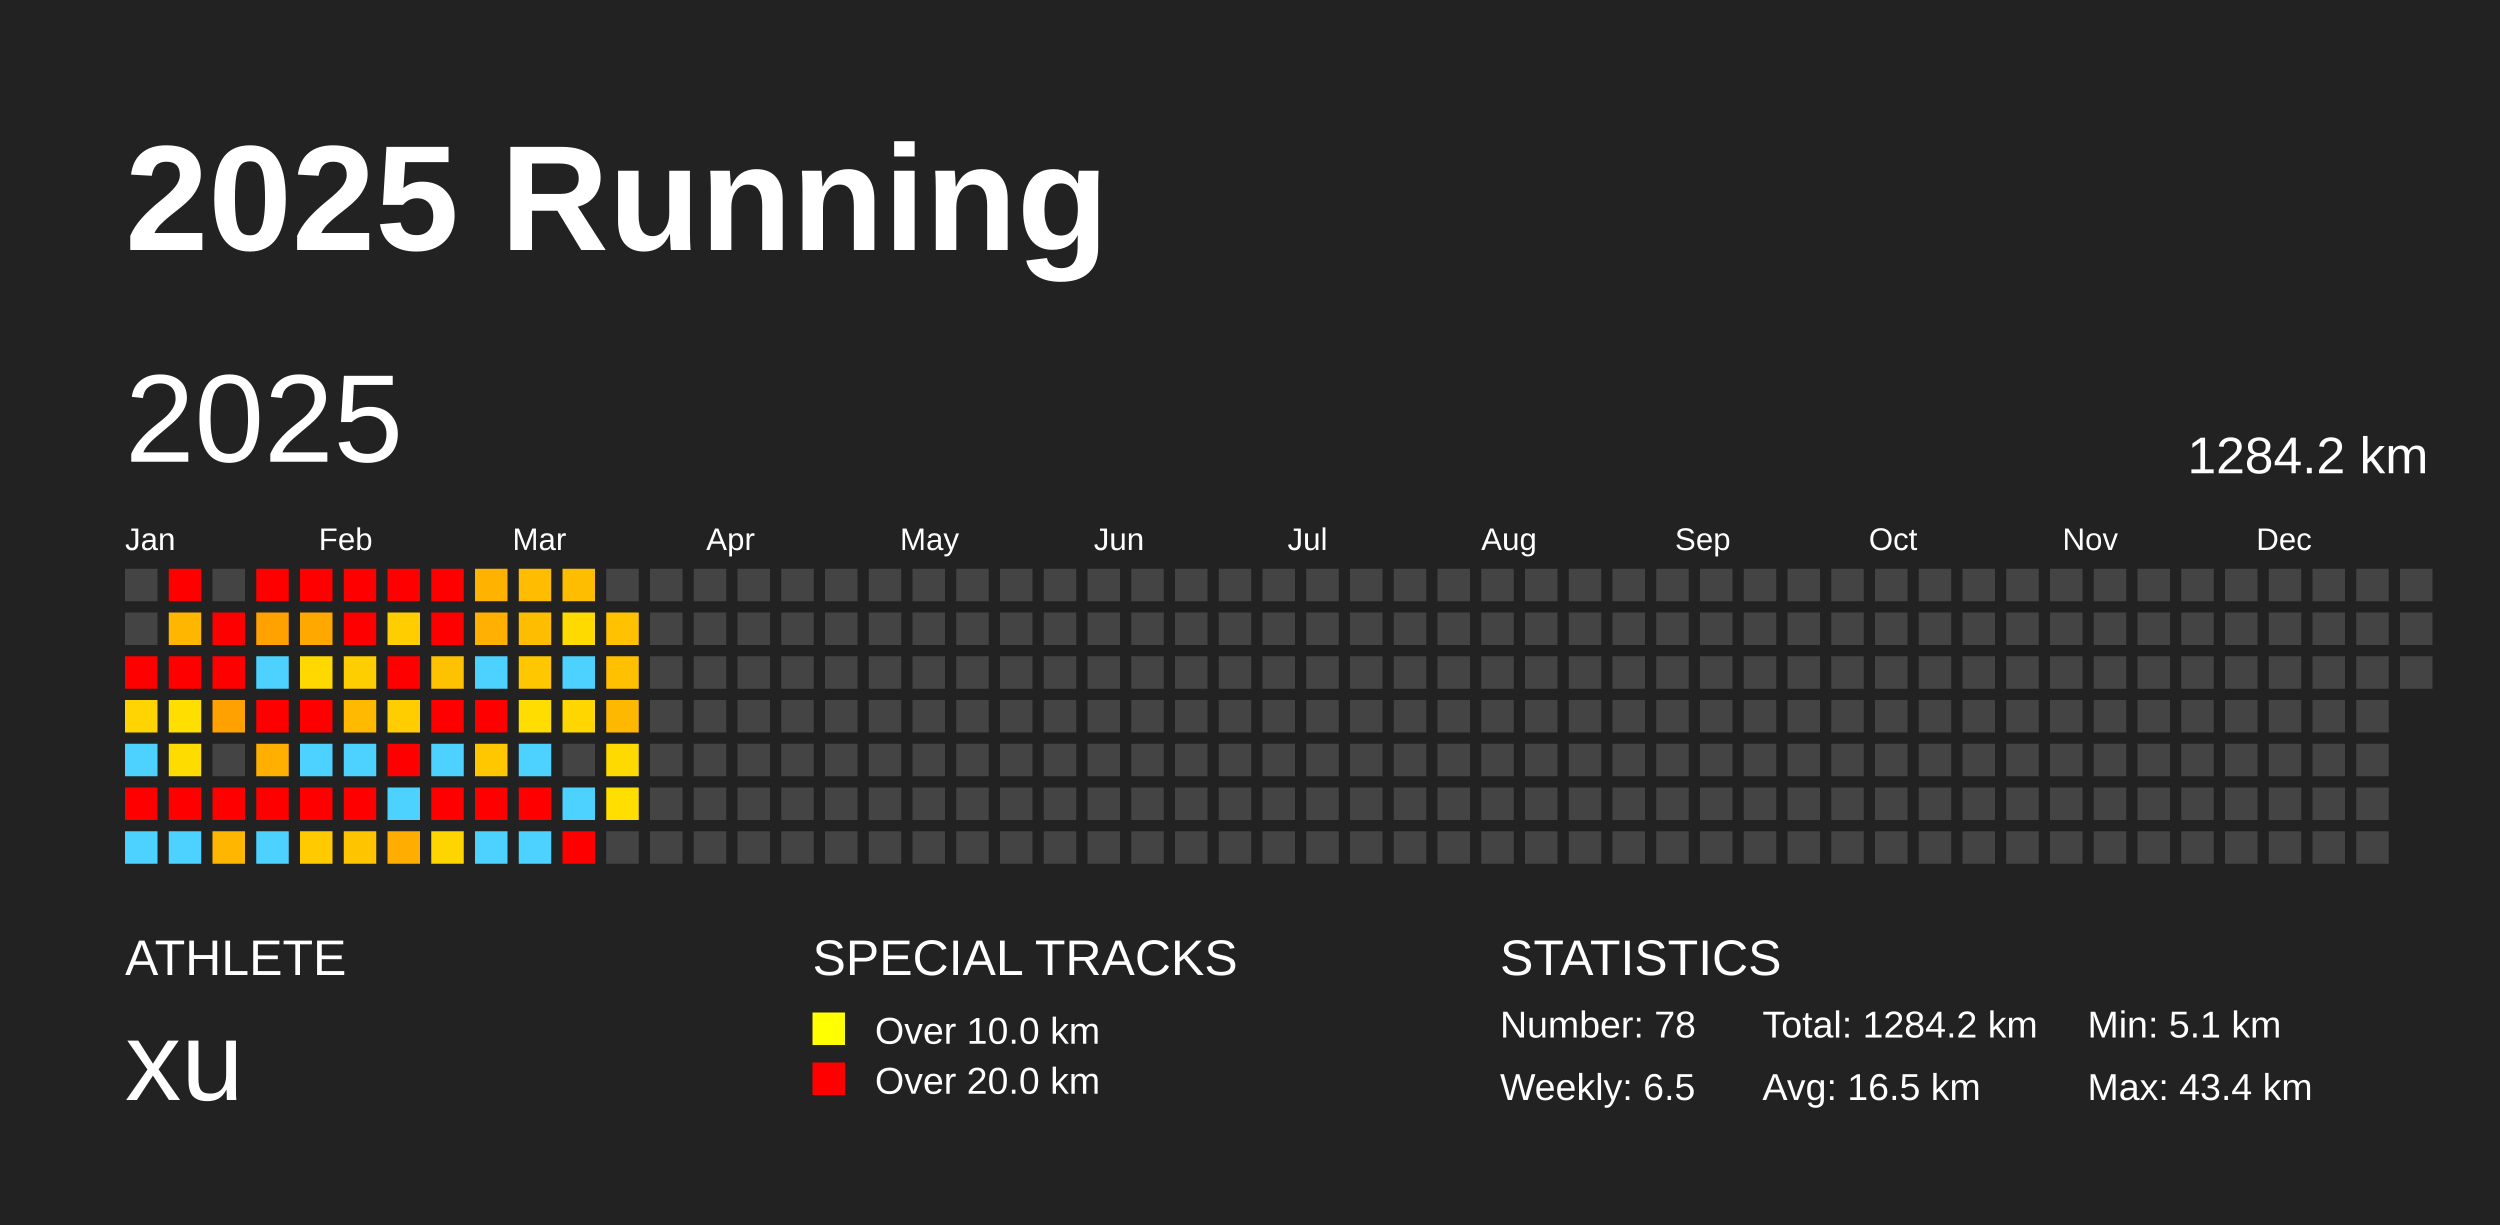
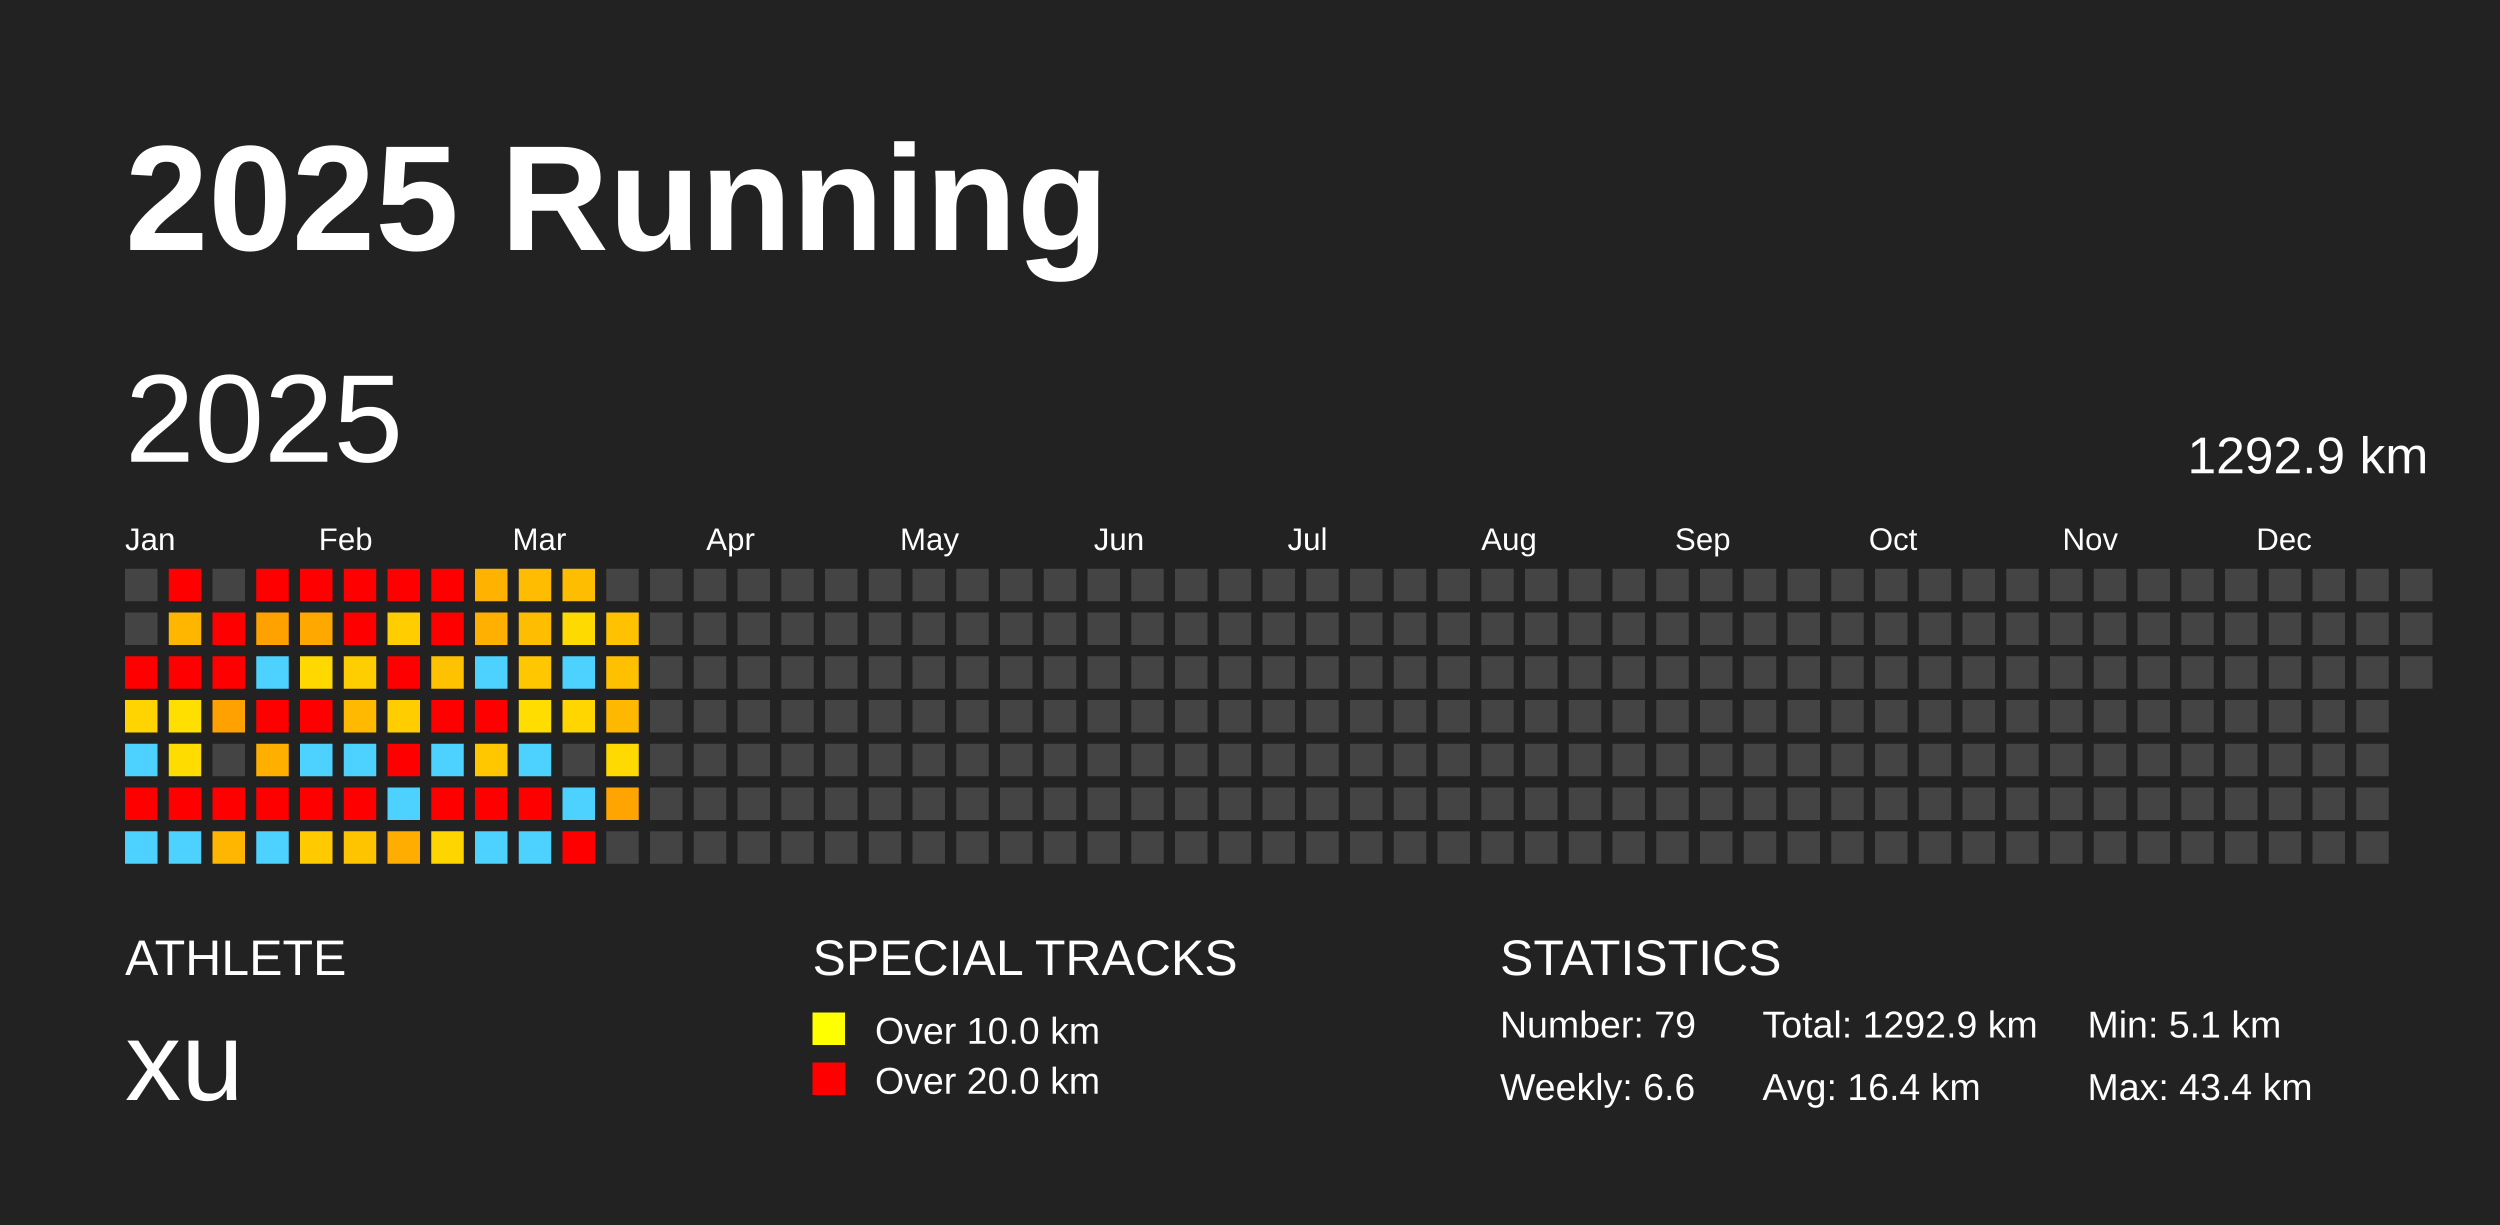
<svg xmlns="http://www.w3.org/2000/svg" baseProfile="full" height="98mm" version="1.1" viewBox="0,0,200,98" width="200mm">
  <defs />
  <rect fill="#222222" height="98" width="200" x="0" y="0" />
  <text fill="#FFFFFF" style="font-size:12px; font-family:Arial; font-weight:bold;" x="10" y="20">2025 Running</text>
  <text fill="#FFFFFF" style="font-size:4px; font-family:Arial" x="10" y="78">ATHLETE</text>
  <text fill="#FFFFFF" style="font-size:9px; font-family:Arial" x="10" y="88">xu</text>
  <text fill="#FFFFFF" style="font-size:4px; font-family:Arial" x="65" y="78">SPECIAL TRACKS</text>
  <rect fill="yellow" height="2.6" width="2.6" x="65" y="81" />
  <text fill="#FFFFFF" style="font-size:3px; font-family:Arial" x="70" y="83.5">Over 10.0 km</text>
  <rect fill="red" height="2.6" width="2.6" x="65" y="85" />
  <text fill="#FFFFFF" style="font-size:3px; font-family:Arial" x="70" y="87.5">Over 20.0 km</text>
  <text fill="#FFFFFF" style="font-size:4px; font-family:Arial" x="120" y="78">STATISTICS</text>
-   <text fill="#FFFFFF" style="font-size:3px; font-family:Arial" x="120" y="83">Number: 78</text>
-   <text fill="#FFFFFF" style="font-size:3px; font-family:Arial" x="120" y="88">Weekly: 6.5</text>
-   <text fill="#FFFFFF" style="font-size:3px; font-family:Arial" x="141" y="83">Total: 1284.2 km</text>
-   <text fill="#FFFFFF" style="font-size:3px; font-family:Arial" x="141" y="88">Avg: 16.5 km</text>
+   <text fill="#FFFFFF" style="font-size:3px; font-family:Arial" x="120" y="83">Number: 79</text>
+   <text fill="#FFFFFF" style="font-size:3px; font-family:Arial" x="120" y="88">Weekly: 6.6</text>
+   <text fill="#FFFFFF" style="font-size:3px; font-family:Arial" x="141" y="83">Total: 1292.9 km</text>
+   <text fill="#FFFFFF" style="font-size:3px; font-family:Arial" x="141" y="88">Avg: 16.4 km</text>
  <text fill="#FFFFFF" style="font-size:3px; font-family:Arial" x="167" y="83">Min: 5.1 km</text>
  <text fill="#FFFFFF" style="font-size:3px; font-family:Arial" x="167" y="88">Max: 43.4 km</text>
  <text dominant-baseline="hanging" fill="#FFFFFF" style="font-size:10.0px; font-family:Arial;" x="10" y="30">2025</text>
-   <text dominant-baseline="hanging" fill="#FFFFFF" style="font-size:4.125px; font-family:Arial;" x="175" y="35">1284.2 km</text>
+   <text dominant-baseline="hanging" fill="#FFFFFF" style="font-size:4.125px; font-family:Arial;" x="175" y="35">1292.9 km</text>
  <text fill="#FFFFFF" style="font-size:2.5px; font-family:Arial" x="10.0" y="44">Jan</text>
  <text fill="#FFFFFF" style="font-size:2.5px; font-family:Arial" x="25.5" y="44">Feb</text>
  <text fill="#FFFFFF" style="font-size:2.5px; font-family:Arial" x="41.0" y="44">Mar</text>
  <text fill="#FFFFFF" style="font-size:2.5px; font-family:Arial" x="56.5" y="44">Apr</text>
  <text fill="#FFFFFF" style="font-size:2.5px; font-family:Arial" x="72.0" y="44">May</text>
  <text fill="#FFFFFF" style="font-size:2.5px; font-family:Arial" x="87.5" y="44">Jun</text>
  <text fill="#FFFFFF" style="font-size:2.5px; font-family:Arial" x="103.0" y="44">Jul</text>
  <text fill="#FFFFFF" style="font-size:2.5px; font-family:Arial" x="118.5" y="44">Aug</text>
  <text fill="#FFFFFF" style="font-size:2.5px; font-family:Arial" x="134.0" y="44">Sep</text>
  <text fill="#FFFFFF" style="font-size:2.5px; font-family:Arial" x="149.5" y="44">Oct</text>
  <text fill="#FFFFFF" style="font-size:2.5px; font-family:Arial" x="165.0" y="44">Nov</text>
  <text fill="#FFFFFF" style="font-size:2.5px; font-family:Arial" x="180.5" y="44">Dec</text>
  <rect fill="#444444" height="2.6" width="2.6" x="10.0" y="45.5" />
  <rect fill="#444444" height="2.6" width="2.6" x="10.0" y="49.0" />
  <rect fill="red" height="2.6" width="2.6" x="10.0" y="52.5" />
  <rect fill="#ffd400" height="2.6" width="2.6" x="10.0" y="56.0" />
  <rect fill="#4dd2ff" height="2.6" width="2.6" x="10.0" y="59.5" />
  <rect fill="red" height="2.6" width="2.6" x="10.0" y="63.0" />
  <rect fill="#4dd2ff" height="2.6" width="2.6" x="10.0" y="66.5" />
  <rect fill="red" height="2.6" width="2.6" x="13.5" y="45.5" />
  <rect fill="#ffb600" height="2.6" width="2.6" x="13.5" y="49.0" />
  <rect fill="red" height="2.6" width="2.6" x="13.5" y="52.5" />
  <rect fill="#ffdf00" height="2.6" width="2.6" x="13.5" y="56.0" />
  <rect fill="#ffdc00" height="2.6" width="2.6" x="13.5" y="59.5" />
  <rect fill="red" height="2.6" width="2.6" x="13.5" y="63.0" />
  <rect fill="#4dd2ff" height="2.6" width="2.6" x="13.5" y="66.5" />
  <rect fill="#444444" height="2.6" width="2.6" x="17.0" y="45.5" />
  <rect fill="red" height="2.6" width="2.6" x="17.0" y="49.0" />
  <rect fill="red" height="2.6" width="2.6" x="17.0" y="52.5" />
  <rect fill="#ffa100" height="2.6" width="2.6" x="17.0" y="56.0" />
  <rect fill="#444444" height="2.6" width="2.6" x="17.0" y="59.5" />
  <rect fill="red" height="2.6" width="2.6" x="17.0" y="63.0" />
  <rect fill="#ffb600" height="2.6" width="2.6" x="17.0" y="66.5" />
  <rect fill="red" height="2.6" width="2.6" x="20.5" y="45.5" />
  <rect fill="#ffa200" height="2.6" width="2.6" x="20.5" y="49.0" />
  <rect fill="#4dd2ff" height="2.6" width="2.6" x="20.5" y="52.5" />
  <rect fill="red" height="2.6" width="2.6" x="20.5" y="56.0" />
  <rect fill="#ffaf00" height="2.6" width="2.6" x="20.5" y="59.5" />
  <rect fill="red" height="2.6" width="2.6" x="20.5" y="63.0" />
  <rect fill="#4dd2ff" height="2.6" width="2.6" x="20.5" y="66.5" />
  <rect fill="red" height="2.6" width="2.6" x="24.0" y="45.5" />
  <rect fill="#ffa900" height="2.6" width="2.6" x="24.0" y="49.0" />
  <rect fill="#ffd800" height="2.6" width="2.6" x="24.0" y="52.5" />
  <rect fill="red" height="2.6" width="2.6" x="24.0" y="56.0" />
  <rect fill="#4dd2ff" height="2.6" width="2.6" x="24.0" y="59.5" />
  <rect fill="red" height="2.6" width="2.6" x="24.0" y="63.0" />
  <rect fill="#ffca00" height="2.6" width="2.6" x="24.0" y="66.5" />
  <rect fill="red" height="2.6" width="2.6" x="27.5" y="45.5" />
  <rect fill="red" height="2.6" width="2.6" x="27.5" y="49.0" />
  <rect fill="#ffce00" height="2.6" width="2.6" x="27.5" y="52.5" />
  <rect fill="#ffba00" height="2.6" width="2.6" x="27.5" y="56.0" />
  <rect fill="#4dd2ff" height="2.6" width="2.6" x="27.5" y="59.5" />
  <rect fill="red" height="2.6" width="2.6" x="27.5" y="63.0" />
  <rect fill="#ffc400" height="2.6" width="2.6" x="27.5" y="66.5" />
  <rect fill="red" height="2.6" width="2.6" x="31.0" y="45.5" />
  <rect fill="#ffcd00" height="2.6" width="2.6" x="31.0" y="49.0" />
  <rect fill="red" height="2.6" width="2.6" x="31.0" y="52.5" />
  <rect fill="#ffcd00" height="2.6" width="2.6" x="31.0" y="56.0" />
  <rect fill="red" height="2.6" width="2.6" x="31.0" y="59.5" />
  <rect fill="#4dd2ff" height="2.6" width="2.6" x="31.0" y="63.0" />
  <rect fill="#ffad00" height="2.6" width="2.6" x="31.0" y="66.5" />
  <rect fill="red" height="2.6" width="2.6" x="34.5" y="45.5" />
  <rect fill="red" height="2.6" width="2.6" x="34.5" y="49.0" />
  <rect fill="#ffc200" height="2.6" width="2.6" x="34.5" y="52.5" />
  <rect fill="red" height="2.6" width="2.6" x="34.5" y="56.0" />
  <rect fill="#4dd2ff" height="2.6" width="2.6" x="34.5" y="59.5" />
  <rect fill="red" height="2.6" width="2.6" x="34.5" y="63.0" />
  <rect fill="#ffd500" height="2.6" width="2.6" x="34.5" y="66.5" />
  <rect fill="#ffb200" height="2.6" width="2.6" x="38.0" y="45.5" />
  <rect fill="#ffb000" height="2.6" width="2.6" x="38.0" y="49.0" />
  <rect fill="#4dd2ff" height="2.6" width="2.6" x="38.0" y="52.5" />
  <rect fill="red" height="2.6" width="2.6" x="38.0" y="56.0" />
  <rect fill="#ffc700" height="2.6" width="2.6" x="38.0" y="59.5" />
  <rect fill="red" height="2.6" width="2.6" x="38.0" y="63.0" />
  <rect fill="#4dd2ff" height="2.6" width="2.6" x="38.0" y="66.5" />
  <rect fill="#ffbc00" height="2.6" width="2.6" x="41.5" y="45.5" />
  <rect fill="#ffbd00" height="2.6" width="2.6" x="41.5" y="49.0" />
  <rect fill="#ffc700" height="2.6" width="2.6" x="41.5" y="52.5" />
  <rect fill="#ffdd00" height="2.6" width="2.6" x="41.5" y="56.0" />
  <rect fill="#4dd2ff" height="2.6" width="2.6" x="41.5" y="59.5" />
  <rect fill="red" height="2.6" width="2.6" x="41.5" y="63.0" />
  <rect fill="#4dd2ff" height="2.6" width="2.6" x="41.5" y="66.5" />
  <rect fill="#ffbd00" height="2.6" width="2.6" x="45.0" y="45.5" />
  <rect fill="#ffda00" height="2.6" width="2.6" x="45.0" y="49.0" />
  <rect fill="#4dd2ff" height="2.6" width="2.6" x="45.0" y="52.5" />
  <rect fill="#ffd600" height="2.6" width="2.6" x="45.0" y="56.0" />
  <rect fill="#444444" height="2.6" width="2.6" x="45.0" y="59.5" />
  <rect fill="#4dd2ff" height="2.6" width="2.6" x="45.0" y="63.0" />
  <rect fill="red" height="2.6" width="2.6" x="45.0" y="66.5" />
  <rect fill="#444444" height="2.6" width="2.6" x="48.5" y="45.5" />
  <rect fill="#ffc100" height="2.6" width="2.6" x="48.5" y="49.0" />
  <rect fill="#ffc000" height="2.6" width="2.6" x="48.5" y="52.5" />
  <rect fill="#ffb800" height="2.6" width="2.6" x="48.5" y="56.0" />
  <rect fill="#ffda00" height="2.6" width="2.6" x="48.5" y="59.5" />
-   <rect fill="#ffde00" height="2.6" width="2.6" x="48.5" y="63.0" />
+   <rect fill="#ffa400" height="2.6" width="2.6" x="48.5" y="63.0" />
  <rect fill="#444444" height="2.6" width="2.6" x="48.5" y="66.5" />
  <rect fill="#444444" height="2.6" width="2.6" x="52.0" y="45.5" />
  <rect fill="#444444" height="2.6" width="2.6" x="52.0" y="49.0" />
  <rect fill="#444444" height="2.6" width="2.6" x="52.0" y="52.5" />
  <rect fill="#444444" height="2.6" width="2.6" x="52.0" y="56.0" />
  <rect fill="#444444" height="2.6" width="2.6" x="52.0" y="59.5" />
  <rect fill="#444444" height="2.6" width="2.6" x="52.0" y="63.0" />
  <rect fill="#444444" height="2.6" width="2.6" x="52.0" y="66.5" />
  <rect fill="#444444" height="2.6" width="2.6" x="55.5" y="45.5" />
  <rect fill="#444444" height="2.6" width="2.6" x="55.5" y="49.0" />
  <rect fill="#444444" height="2.6" width="2.6" x="55.5" y="52.5" />
  <rect fill="#444444" height="2.6" width="2.6" x="55.5" y="56.0" />
  <rect fill="#444444" height="2.6" width="2.6" x="55.5" y="59.5" />
  <rect fill="#444444" height="2.6" width="2.6" x="55.5" y="63.0" />
  <rect fill="#444444" height="2.6" width="2.6" x="55.5" y="66.5" />
  <rect fill="#444444" height="2.6" width="2.6" x="59.0" y="45.5" />
  <rect fill="#444444" height="2.6" width="2.6" x="59.0" y="49.0" />
  <rect fill="#444444" height="2.6" width="2.6" x="59.0" y="52.5" />
  <rect fill="#444444" height="2.6" width="2.6" x="59.0" y="56.0" />
  <rect fill="#444444" height="2.6" width="2.6" x="59.0" y="59.5" />
  <rect fill="#444444" height="2.6" width="2.6" x="59.0" y="63.0" />
  <rect fill="#444444" height="2.6" width="2.6" x="59.0" y="66.5" />
  <rect fill="#444444" height="2.6" width="2.6" x="62.5" y="45.5" />
  <rect fill="#444444" height="2.6" width="2.6" x="62.5" y="49.0" />
  <rect fill="#444444" height="2.6" width="2.6" x="62.5" y="52.5" />
  <rect fill="#444444" height="2.6" width="2.6" x="62.5" y="56.0" />
  <rect fill="#444444" height="2.6" width="2.6" x="62.5" y="59.5" />
  <rect fill="#444444" height="2.6" width="2.6" x="62.5" y="63.0" />
  <rect fill="#444444" height="2.6" width="2.6" x="62.5" y="66.5" />
  <rect fill="#444444" height="2.6" width="2.6" x="66.0" y="45.5" />
  <rect fill="#444444" height="2.6" width="2.6" x="66.0" y="49.0" />
  <rect fill="#444444" height="2.6" width="2.6" x="66.0" y="52.5" />
  <rect fill="#444444" height="2.6" width="2.6" x="66.0" y="56.0" />
  <rect fill="#444444" height="2.6" width="2.6" x="66.0" y="59.5" />
  <rect fill="#444444" height="2.6" width="2.6" x="66.0" y="63.0" />
  <rect fill="#444444" height="2.6" width="2.6" x="66.0" y="66.5" />
  <rect fill="#444444" height="2.6" width="2.6" x="69.5" y="45.5" />
  <rect fill="#444444" height="2.6" width="2.6" x="69.5" y="49.0" />
  <rect fill="#444444" height="2.6" width="2.6" x="69.5" y="52.5" />
  <rect fill="#444444" height="2.6" width="2.6" x="69.5" y="56.0" />
  <rect fill="#444444" height="2.6" width="2.6" x="69.5" y="59.5" />
  <rect fill="#444444" height="2.6" width="2.6" x="69.5" y="63.0" />
  <rect fill="#444444" height="2.6" width="2.6" x="69.5" y="66.5" />
  <rect fill="#444444" height="2.6" width="2.6" x="73.0" y="45.5" />
  <rect fill="#444444" height="2.6" width="2.6" x="73.0" y="49.0" />
  <rect fill="#444444" height="2.6" width="2.6" x="73.0" y="52.5" />
  <rect fill="#444444" height="2.6" width="2.6" x="73.0" y="56.0" />
  <rect fill="#444444" height="2.6" width="2.6" x="73.0" y="59.5" />
  <rect fill="#444444" height="2.6" width="2.6" x="73.0" y="63.0" />
  <rect fill="#444444" height="2.6" width="2.6" x="73.0" y="66.5" />
  <rect fill="#444444" height="2.6" width="2.6" x="76.5" y="45.5" />
  <rect fill="#444444" height="2.6" width="2.6" x="76.5" y="49.0" />
  <rect fill="#444444" height="2.6" width="2.6" x="76.5" y="52.5" />
  <rect fill="#444444" height="2.6" width="2.6" x="76.5" y="56.0" />
  <rect fill="#444444" height="2.6" width="2.6" x="76.5" y="59.5" />
  <rect fill="#444444" height="2.6" width="2.6" x="76.5" y="63.0" />
  <rect fill="#444444" height="2.6" width="2.6" x="76.5" y="66.5" />
  <rect fill="#444444" height="2.6" width="2.6" x="80.0" y="45.5" />
  <rect fill="#444444" height="2.6" width="2.6" x="80.0" y="49.0" />
  <rect fill="#444444" height="2.6" width="2.6" x="80.0" y="52.5" />
  <rect fill="#444444" height="2.6" width="2.6" x="80.0" y="56.0" />
  <rect fill="#444444" height="2.6" width="2.6" x="80.0" y="59.5" />
  <rect fill="#444444" height="2.6" width="2.6" x="80.0" y="63.0" />
  <rect fill="#444444" height="2.6" width="2.6" x="80.0" y="66.5" />
  <rect fill="#444444" height="2.6" width="2.6" x="83.5" y="45.5" />
  <rect fill="#444444" height="2.6" width="2.6" x="83.5" y="49.0" />
  <rect fill="#444444" height="2.6" width="2.6" x="83.5" y="52.5" />
  <rect fill="#444444" height="2.6" width="2.6" x="83.5" y="56.0" />
  <rect fill="#444444" height="2.6" width="2.6" x="83.5" y="59.5" />
  <rect fill="#444444" height="2.6" width="2.6" x="83.5" y="63.0" />
  <rect fill="#444444" height="2.6" width="2.6" x="83.5" y="66.5" />
  <rect fill="#444444" height="2.6" width="2.6" x="87.0" y="45.5" />
  <rect fill="#444444" height="2.6" width="2.6" x="87.0" y="49.0" />
  <rect fill="#444444" height="2.6" width="2.6" x="87.0" y="52.5" />
  <rect fill="#444444" height="2.6" width="2.6" x="87.0" y="56.0" />
  <rect fill="#444444" height="2.6" width="2.6" x="87.0" y="59.5" />
  <rect fill="#444444" height="2.6" width="2.6" x="87.0" y="63.0" />
  <rect fill="#444444" height="2.6" width="2.6" x="87.0" y="66.5" />
  <rect fill="#444444" height="2.6" width="2.6" x="90.5" y="45.5" />
  <rect fill="#444444" height="2.6" width="2.6" x="90.5" y="49.0" />
  <rect fill="#444444" height="2.6" width="2.6" x="90.5" y="52.5" />
  <rect fill="#444444" height="2.6" width="2.6" x="90.5" y="56.0" />
  <rect fill="#444444" height="2.6" width="2.6" x="90.5" y="59.5" />
  <rect fill="#444444" height="2.6" width="2.6" x="90.5" y="63.0" />
  <rect fill="#444444" height="2.6" width="2.6" x="90.5" y="66.5" />
  <rect fill="#444444" height="2.6" width="2.6" x="94.0" y="45.5" />
  <rect fill="#444444" height="2.6" width="2.6" x="94.0" y="49.0" />
  <rect fill="#444444" height="2.6" width="2.6" x="94.0" y="52.5" />
  <rect fill="#444444" height="2.6" width="2.6" x="94.0" y="56.0" />
  <rect fill="#444444" height="2.6" width="2.6" x="94.0" y="59.5" />
  <rect fill="#444444" height="2.6" width="2.6" x="94.0" y="63.0" />
  <rect fill="#444444" height="2.6" width="2.6" x="94.0" y="66.5" />
  <rect fill="#444444" height="2.6" width="2.6" x="97.5" y="45.5" />
  <rect fill="#444444" height="2.6" width="2.6" x="97.5" y="49.0" />
  <rect fill="#444444" height="2.6" width="2.6" x="97.5" y="52.5" />
  <rect fill="#444444" height="2.6" width="2.6" x="97.5" y="56.0" />
  <rect fill="#444444" height="2.6" width="2.6" x="97.5" y="59.5" />
  <rect fill="#444444" height="2.6" width="2.6" x="97.5" y="63.0" />
  <rect fill="#444444" height="2.6" width="2.6" x="97.5" y="66.5" />
  <rect fill="#444444" height="2.6" width="2.6" x="101.0" y="45.5" />
  <rect fill="#444444" height="2.6" width="2.6" x="101.0" y="49.0" />
  <rect fill="#444444" height="2.6" width="2.6" x="101.0" y="52.5" />
  <rect fill="#444444" height="2.6" width="2.6" x="101.0" y="56.0" />
  <rect fill="#444444" height="2.6" width="2.6" x="101.0" y="59.5" />
  <rect fill="#444444" height="2.6" width="2.6" x="101.0" y="63.0" />
  <rect fill="#444444" height="2.6" width="2.6" x="101.0" y="66.5" />
  <rect fill="#444444" height="2.6" width="2.6" x="104.5" y="45.5" />
  <rect fill="#444444" height="2.6" width="2.6" x="104.5" y="49.0" />
  <rect fill="#444444" height="2.6" width="2.6" x="104.5" y="52.5" />
  <rect fill="#444444" height="2.6" width="2.6" x="104.5" y="56.0" />
  <rect fill="#444444" height="2.6" width="2.6" x="104.5" y="59.5" />
  <rect fill="#444444" height="2.6" width="2.6" x="104.5" y="63.0" />
  <rect fill="#444444" height="2.6" width="2.6" x="104.5" y="66.5" />
  <rect fill="#444444" height="2.6" width="2.6" x="108.0" y="45.5" />
  <rect fill="#444444" height="2.6" width="2.6" x="108.0" y="49.0" />
  <rect fill="#444444" height="2.6" width="2.6" x="108.0" y="52.5" />
  <rect fill="#444444" height="2.6" width="2.6" x="108.0" y="56.0" />
  <rect fill="#444444" height="2.6" width="2.6" x="108.0" y="59.5" />
  <rect fill="#444444" height="2.6" width="2.6" x="108.0" y="63.0" />
  <rect fill="#444444" height="2.6" width="2.6" x="108.0" y="66.5" />
  <rect fill="#444444" height="2.6" width="2.6" x="111.5" y="45.5" />
  <rect fill="#444444" height="2.6" width="2.6" x="111.5" y="49.0" />
  <rect fill="#444444" height="2.6" width="2.6" x="111.5" y="52.5" />
  <rect fill="#444444" height="2.6" width="2.6" x="111.5" y="56.0" />
  <rect fill="#444444" height="2.6" width="2.6" x="111.5" y="59.5" />
  <rect fill="#444444" height="2.6" width="2.6" x="111.5" y="63.0" />
  <rect fill="#444444" height="2.6" width="2.6" x="111.5" y="66.5" />
  <rect fill="#444444" height="2.6" width="2.6" x="115.0" y="45.5" />
  <rect fill="#444444" height="2.6" width="2.6" x="115.0" y="49.0" />
  <rect fill="#444444" height="2.6" width="2.6" x="115.0" y="52.5" />
  <rect fill="#444444" height="2.6" width="2.6" x="115.0" y="56.0" />
  <rect fill="#444444" height="2.6" width="2.6" x="115.0" y="59.5" />
  <rect fill="#444444" height="2.6" width="2.6" x="115.0" y="63.0" />
  <rect fill="#444444" height="2.6" width="2.6" x="115.0" y="66.5" />
  <rect fill="#444444" height="2.6" width="2.6" x="118.5" y="45.5" />
  <rect fill="#444444" height="2.6" width="2.6" x="118.5" y="49.0" />
  <rect fill="#444444" height="2.6" width="2.6" x="118.5" y="52.5" />
  <rect fill="#444444" height="2.6" width="2.6" x="118.5" y="56.0" />
  <rect fill="#444444" height="2.6" width="2.6" x="118.5" y="59.5" />
  <rect fill="#444444" height="2.6" width="2.6" x="118.5" y="63.0" />
  <rect fill="#444444" height="2.6" width="2.6" x="118.5" y="66.5" />
  <rect fill="#444444" height="2.6" width="2.6" x="122.0" y="45.5" />
  <rect fill="#444444" height="2.6" width="2.6" x="122.0" y="49.0" />
  <rect fill="#444444" height="2.6" width="2.6" x="122.0" y="52.5" />
  <rect fill="#444444" height="2.6" width="2.6" x="122.0" y="56.0" />
  <rect fill="#444444" height="2.6" width="2.6" x="122.0" y="59.5" />
  <rect fill="#444444" height="2.6" width="2.6" x="122.0" y="63.0" />
  <rect fill="#444444" height="2.6" width="2.6" x="122.0" y="66.5" />
  <rect fill="#444444" height="2.6" width="2.6" x="125.5" y="45.5" />
  <rect fill="#444444" height="2.6" width="2.6" x="125.5" y="49.0" />
  <rect fill="#444444" height="2.6" width="2.6" x="125.5" y="52.5" />
  <rect fill="#444444" height="2.6" width="2.6" x="125.5" y="56.0" />
  <rect fill="#444444" height="2.6" width="2.6" x="125.5" y="59.5" />
  <rect fill="#444444" height="2.6" width="2.6" x="125.5" y="63.0" />
  <rect fill="#444444" height="2.6" width="2.6" x="125.5" y="66.5" />
  <rect fill="#444444" height="2.6" width="2.6" x="129.0" y="45.5" />
  <rect fill="#444444" height="2.6" width="2.6" x="129.0" y="49.0" />
  <rect fill="#444444" height="2.6" width="2.6" x="129.0" y="52.5" />
  <rect fill="#444444" height="2.6" width="2.6" x="129.0" y="56.0" />
  <rect fill="#444444" height="2.6" width="2.6" x="129.0" y="59.5" />
  <rect fill="#444444" height="2.6" width="2.6" x="129.0" y="63.0" />
  <rect fill="#444444" height="2.6" width="2.6" x="129.0" y="66.5" />
  <rect fill="#444444" height="2.6" width="2.6" x="132.5" y="45.5" />
  <rect fill="#444444" height="2.6" width="2.6" x="132.5" y="49.0" />
  <rect fill="#444444" height="2.6" width="2.6" x="132.5" y="52.5" />
  <rect fill="#444444" height="2.6" width="2.6" x="132.5" y="56.0" />
  <rect fill="#444444" height="2.6" width="2.6" x="132.5" y="59.5" />
  <rect fill="#444444" height="2.6" width="2.6" x="132.5" y="63.0" />
  <rect fill="#444444" height="2.6" width="2.6" x="132.5" y="66.5" />
  <rect fill="#444444" height="2.6" width="2.6" x="136.0" y="45.5" />
  <rect fill="#444444" height="2.6" width="2.6" x="136.0" y="49.0" />
  <rect fill="#444444" height="2.6" width="2.6" x="136.0" y="52.5" />
  <rect fill="#444444" height="2.6" width="2.6" x="136.0" y="56.0" />
  <rect fill="#444444" height="2.6" width="2.6" x="136.0" y="59.5" />
  <rect fill="#444444" height="2.6" width="2.6" x="136.0" y="63.0" />
  <rect fill="#444444" height="2.6" width="2.6" x="136.0" y="66.5" />
  <rect fill="#444444" height="2.6" width="2.6" x="139.5" y="45.5" />
  <rect fill="#444444" height="2.6" width="2.6" x="139.5" y="49.0" />
  <rect fill="#444444" height="2.6" width="2.6" x="139.5" y="52.5" />
  <rect fill="#444444" height="2.6" width="2.6" x="139.5" y="56.0" />
  <rect fill="#444444" height="2.6" width="2.6" x="139.5" y="59.5" />
  <rect fill="#444444" height="2.6" width="2.6" x="139.5" y="63.0" />
  <rect fill="#444444" height="2.6" width="2.6" x="139.5" y="66.5" />
  <rect fill="#444444" height="2.6" width="2.6" x="143.0" y="45.5" />
  <rect fill="#444444" height="2.6" width="2.6" x="143.0" y="49.0" />
  <rect fill="#444444" height="2.6" width="2.6" x="143.0" y="52.5" />
  <rect fill="#444444" height="2.6" width="2.6" x="143.0" y="56.0" />
  <rect fill="#444444" height="2.6" width="2.6" x="143.0" y="59.5" />
  <rect fill="#444444" height="2.6" width="2.6" x="143.0" y="63.0" />
  <rect fill="#444444" height="2.6" width="2.6" x="143.0" y="66.5" />
  <rect fill="#444444" height="2.6" width="2.6" x="146.5" y="45.5" />
  <rect fill="#444444" height="2.6" width="2.6" x="146.5" y="49.0" />
  <rect fill="#444444" height="2.6" width="2.6" x="146.5" y="52.5" />
  <rect fill="#444444" height="2.6" width="2.6" x="146.5" y="56.0" />
  <rect fill="#444444" height="2.6" width="2.6" x="146.5" y="59.5" />
  <rect fill="#444444" height="2.6" width="2.6" x="146.5" y="63.0" />
  <rect fill="#444444" height="2.6" width="2.6" x="146.5" y="66.5" />
  <rect fill="#444444" height="2.6" width="2.6" x="150.0" y="45.5" />
  <rect fill="#444444" height="2.6" width="2.6" x="150.0" y="49.0" />
  <rect fill="#444444" height="2.6" width="2.6" x="150.0" y="52.5" />
  <rect fill="#444444" height="2.6" width="2.6" x="150.0" y="56.0" />
  <rect fill="#444444" height="2.6" width="2.6" x="150.0" y="59.5" />
  <rect fill="#444444" height="2.6" width="2.6" x="150.0" y="63.0" />
  <rect fill="#444444" height="2.6" width="2.6" x="150.0" y="66.5" />
  <rect fill="#444444" height="2.6" width="2.6" x="153.5" y="45.5" />
  <rect fill="#444444" height="2.6" width="2.6" x="153.5" y="49.0" />
  <rect fill="#444444" height="2.6" width="2.6" x="153.5" y="52.5" />
  <rect fill="#444444" height="2.6" width="2.6" x="153.5" y="56.0" />
  <rect fill="#444444" height="2.6" width="2.6" x="153.5" y="59.5" />
  <rect fill="#444444" height="2.6" width="2.6" x="153.5" y="63.0" />
  <rect fill="#444444" height="2.6" width="2.6" x="153.5" y="66.5" />
  <rect fill="#444444" height="2.6" width="2.6" x="157.0" y="45.5" />
  <rect fill="#444444" height="2.6" width="2.6" x="157.0" y="49.0" />
  <rect fill="#444444" height="2.6" width="2.6" x="157.0" y="52.5" />
  <rect fill="#444444" height="2.6" width="2.6" x="157.0" y="56.0" />
  <rect fill="#444444" height="2.6" width="2.6" x="157.0" y="59.5" />
  <rect fill="#444444" height="2.6" width="2.6" x="157.0" y="63.0" />
  <rect fill="#444444" height="2.6" width="2.6" x="157.0" y="66.5" />
  <rect fill="#444444" height="2.6" width="2.6" x="160.5" y="45.5" />
  <rect fill="#444444" height="2.6" width="2.6" x="160.5" y="49.0" />
  <rect fill="#444444" height="2.6" width="2.6" x="160.5" y="52.5" />
  <rect fill="#444444" height="2.6" width="2.6" x="160.5" y="56.0" />
  <rect fill="#444444" height="2.6" width="2.6" x="160.5" y="59.5" />
  <rect fill="#444444" height="2.6" width="2.6" x="160.5" y="63.0" />
  <rect fill="#444444" height="2.6" width="2.6" x="160.5" y="66.5" />
  <rect fill="#444444" height="2.6" width="2.6" x="164.0" y="45.5" />
  <rect fill="#444444" height="2.6" width="2.6" x="164.0" y="49.0" />
  <rect fill="#444444" height="2.6" width="2.6" x="164.0" y="52.5" />
  <rect fill="#444444" height="2.6" width="2.6" x="164.0" y="56.0" />
  <rect fill="#444444" height="2.6" width="2.6" x="164.0" y="59.5" />
  <rect fill="#444444" height="2.6" width="2.6" x="164.0" y="63.0" />
  <rect fill="#444444" height="2.6" width="2.6" x="164.0" y="66.5" />
  <rect fill="#444444" height="2.6" width="2.6" x="167.5" y="45.5" />
  <rect fill="#444444" height="2.6" width="2.6" x="167.5" y="49.0" />
  <rect fill="#444444" height="2.6" width="2.6" x="167.5" y="52.5" />
  <rect fill="#444444" height="2.6" width="2.6" x="167.5" y="56.0" />
  <rect fill="#444444" height="2.6" width="2.6" x="167.5" y="59.5" />
  <rect fill="#444444" height="2.6" width="2.6" x="167.5" y="63.0" />
  <rect fill="#444444" height="2.6" width="2.6" x="167.5" y="66.5" />
  <rect fill="#444444" height="2.6" width="2.6" x="171.0" y="45.5" />
  <rect fill="#444444" height="2.6" width="2.6" x="171.0" y="49.0" />
  <rect fill="#444444" height="2.6" width="2.6" x="171.0" y="52.5" />
  <rect fill="#444444" height="2.6" width="2.6" x="171.0" y="56.0" />
  <rect fill="#444444" height="2.6" width="2.6" x="171.0" y="59.5" />
  <rect fill="#444444" height="2.6" width="2.6" x="171.0" y="63.0" />
  <rect fill="#444444" height="2.6" width="2.6" x="171.0" y="66.5" />
  <rect fill="#444444" height="2.6" width="2.6" x="174.5" y="45.5" />
  <rect fill="#444444" height="2.6" width="2.6" x="174.5" y="49.0" />
  <rect fill="#444444" height="2.6" width="2.6" x="174.5" y="52.5" />
  <rect fill="#444444" height="2.6" width="2.6" x="174.5" y="56.0" />
  <rect fill="#444444" height="2.6" width="2.6" x="174.5" y="59.5" />
  <rect fill="#444444" height="2.6" width="2.6" x="174.5" y="63.0" />
  <rect fill="#444444" height="2.6" width="2.6" x="174.5" y="66.5" />
  <rect fill="#444444" height="2.6" width="2.6" x="178.0" y="45.5" />
  <rect fill="#444444" height="2.6" width="2.6" x="178.0" y="49.0" />
  <rect fill="#444444" height="2.6" width="2.6" x="178.0" y="52.5" />
  <rect fill="#444444" height="2.6" width="2.6" x="178.0" y="56.0" />
  <rect fill="#444444" height="2.6" width="2.6" x="178.0" y="59.5" />
  <rect fill="#444444" height="2.6" width="2.6" x="178.0" y="63.0" />
  <rect fill="#444444" height="2.6" width="2.6" x="178.0" y="66.5" />
  <rect fill="#444444" height="2.6" width="2.6" x="181.5" y="45.5" />
  <rect fill="#444444" height="2.6" width="2.6" x="181.5" y="49.0" />
  <rect fill="#444444" height="2.6" width="2.6" x="181.5" y="52.5" />
  <rect fill="#444444" height="2.6" width="2.6" x="181.5" y="56.0" />
  <rect fill="#444444" height="2.6" width="2.6" x="181.5" y="59.5" />
  <rect fill="#444444" height="2.6" width="2.6" x="181.5" y="63.0" />
  <rect fill="#444444" height="2.6" width="2.6" x="181.5" y="66.5" />
  <rect fill="#444444" height="2.6" width="2.6" x="185.0" y="45.5" />
  <rect fill="#444444" height="2.6" width="2.6" x="185.0" y="49.0" />
  <rect fill="#444444" height="2.6" width="2.6" x="185.0" y="52.5" />
  <rect fill="#444444" height="2.6" width="2.6" x="185.0" y="56.0" />
  <rect fill="#444444" height="2.6" width="2.6" x="185.0" y="59.5" />
  <rect fill="#444444" height="2.6" width="2.6" x="185.0" y="63.0" />
  <rect fill="#444444" height="2.6" width="2.6" x="185.0" y="66.5" />
  <rect fill="#444444" height="2.6" width="2.6" x="188.5" y="45.5" />
  <rect fill="#444444" height="2.6" width="2.6" x="188.5" y="49.0" />
  <rect fill="#444444" height="2.6" width="2.6" x="188.5" y="52.5" />
  <rect fill="#444444" height="2.6" width="2.6" x="188.5" y="56.0" />
  <rect fill="#444444" height="2.6" width="2.6" x="188.5" y="59.5" />
  <rect fill="#444444" height="2.6" width="2.6" x="188.5" y="63.0" />
  <rect fill="#444444" height="2.6" width="2.6" x="188.5" y="66.5" />
  <rect fill="#444444" height="2.6" width="2.6" x="192.0" y="45.5" />
  <rect fill="#444444" height="2.6" width="2.6" x="192.0" y="49.0" />
  <rect fill="#444444" height="2.6" width="2.6" x="192.0" y="52.5" />
</svg>
